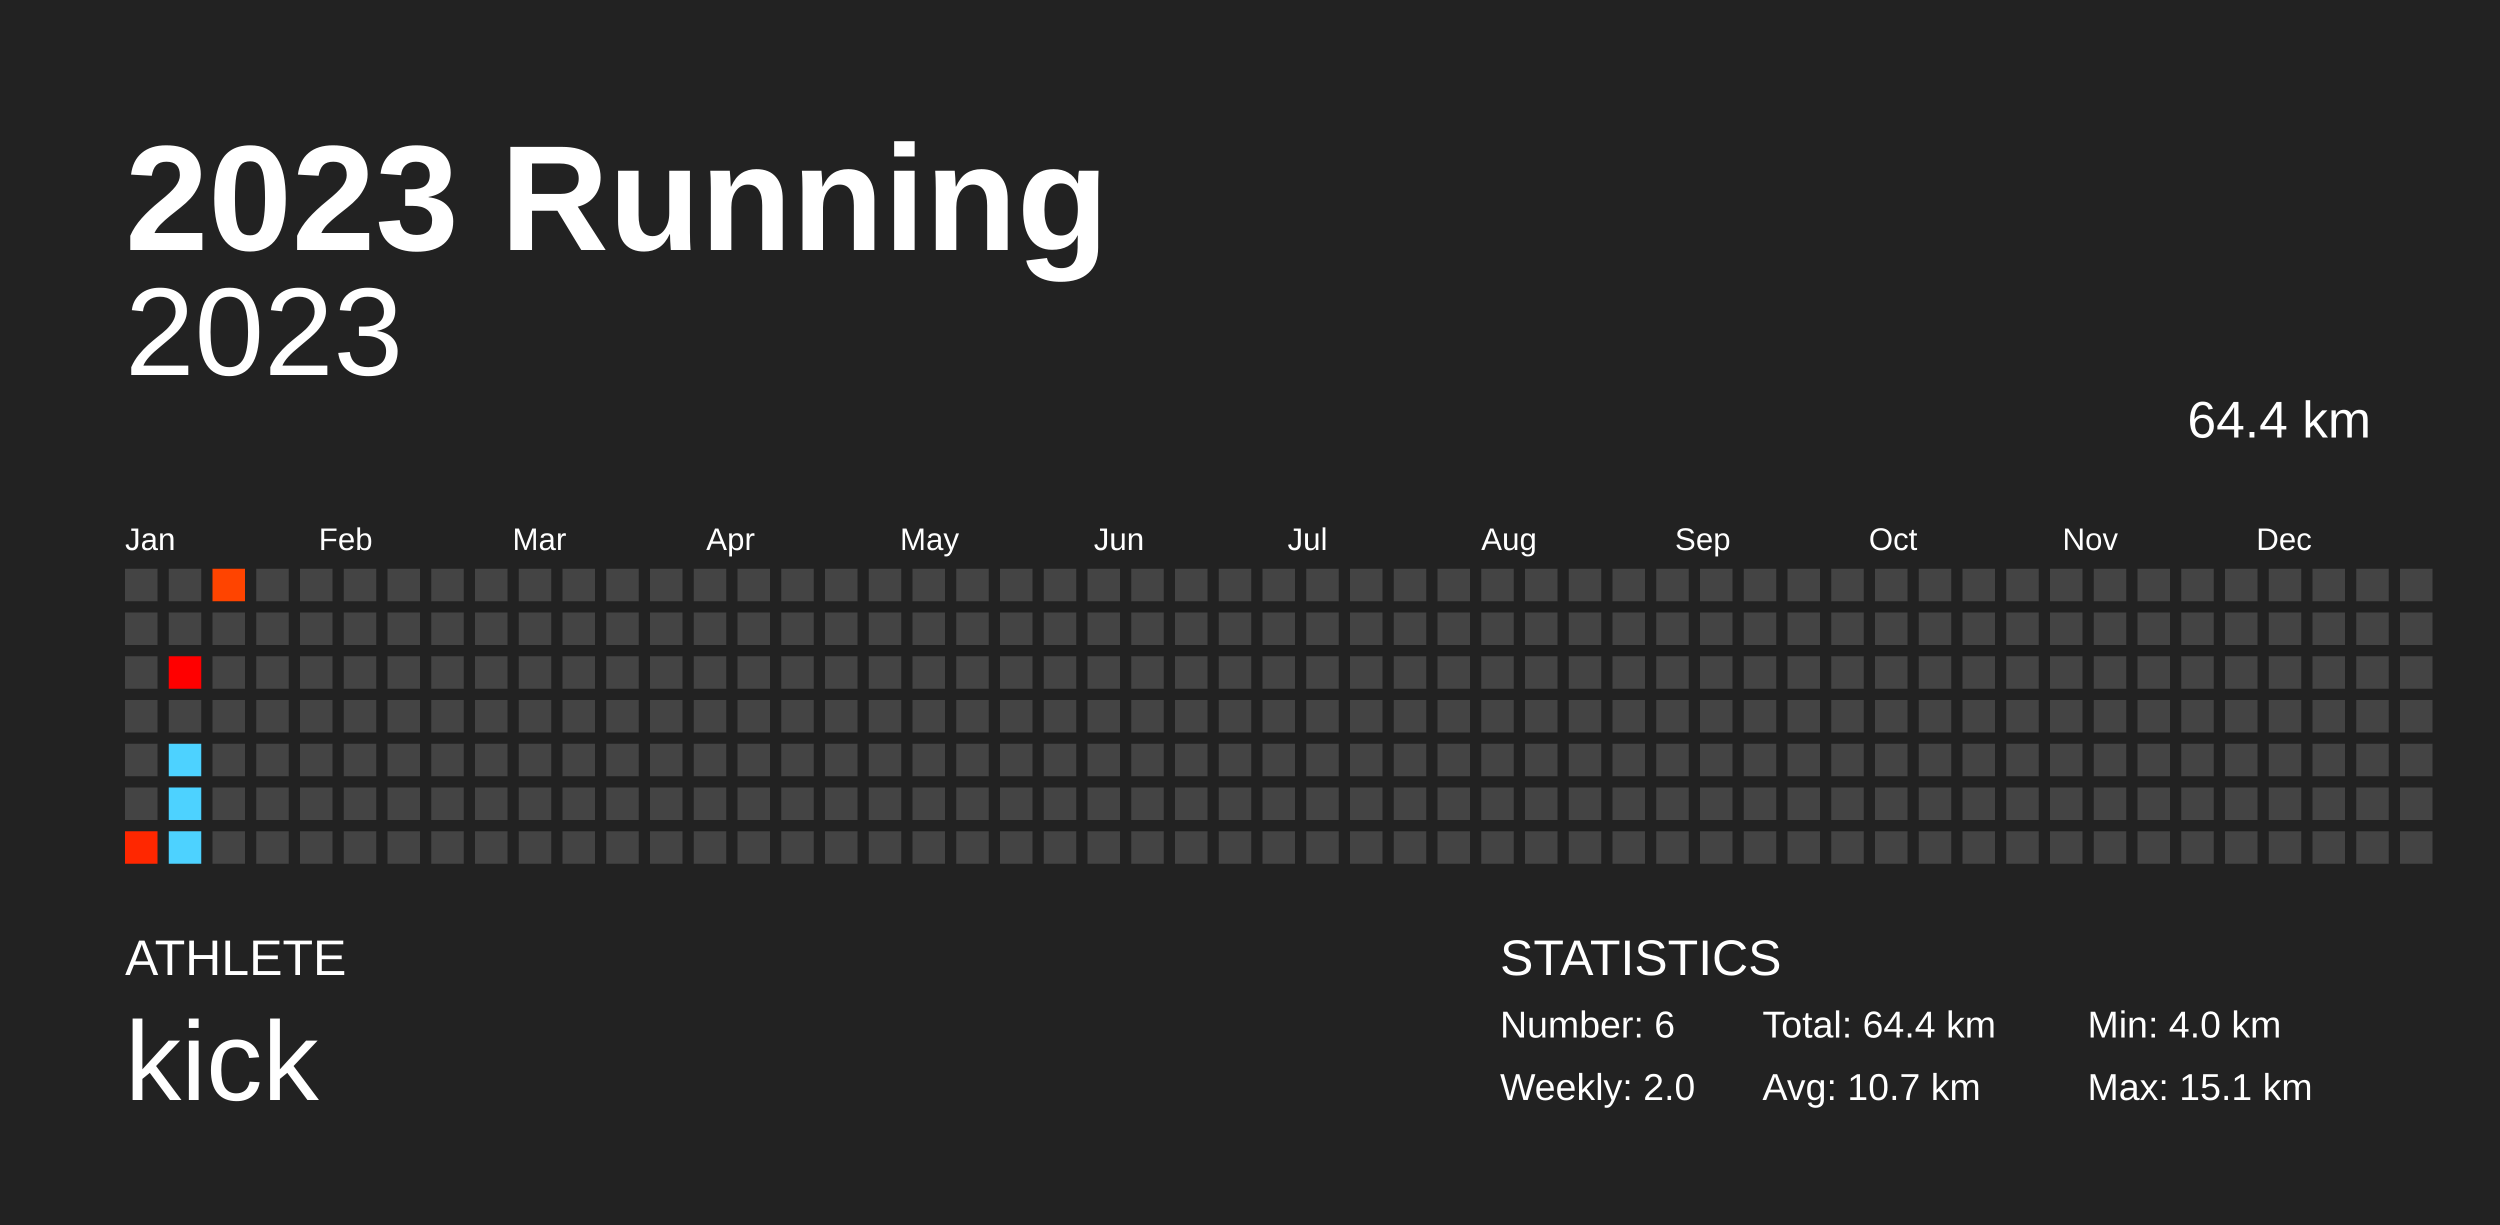
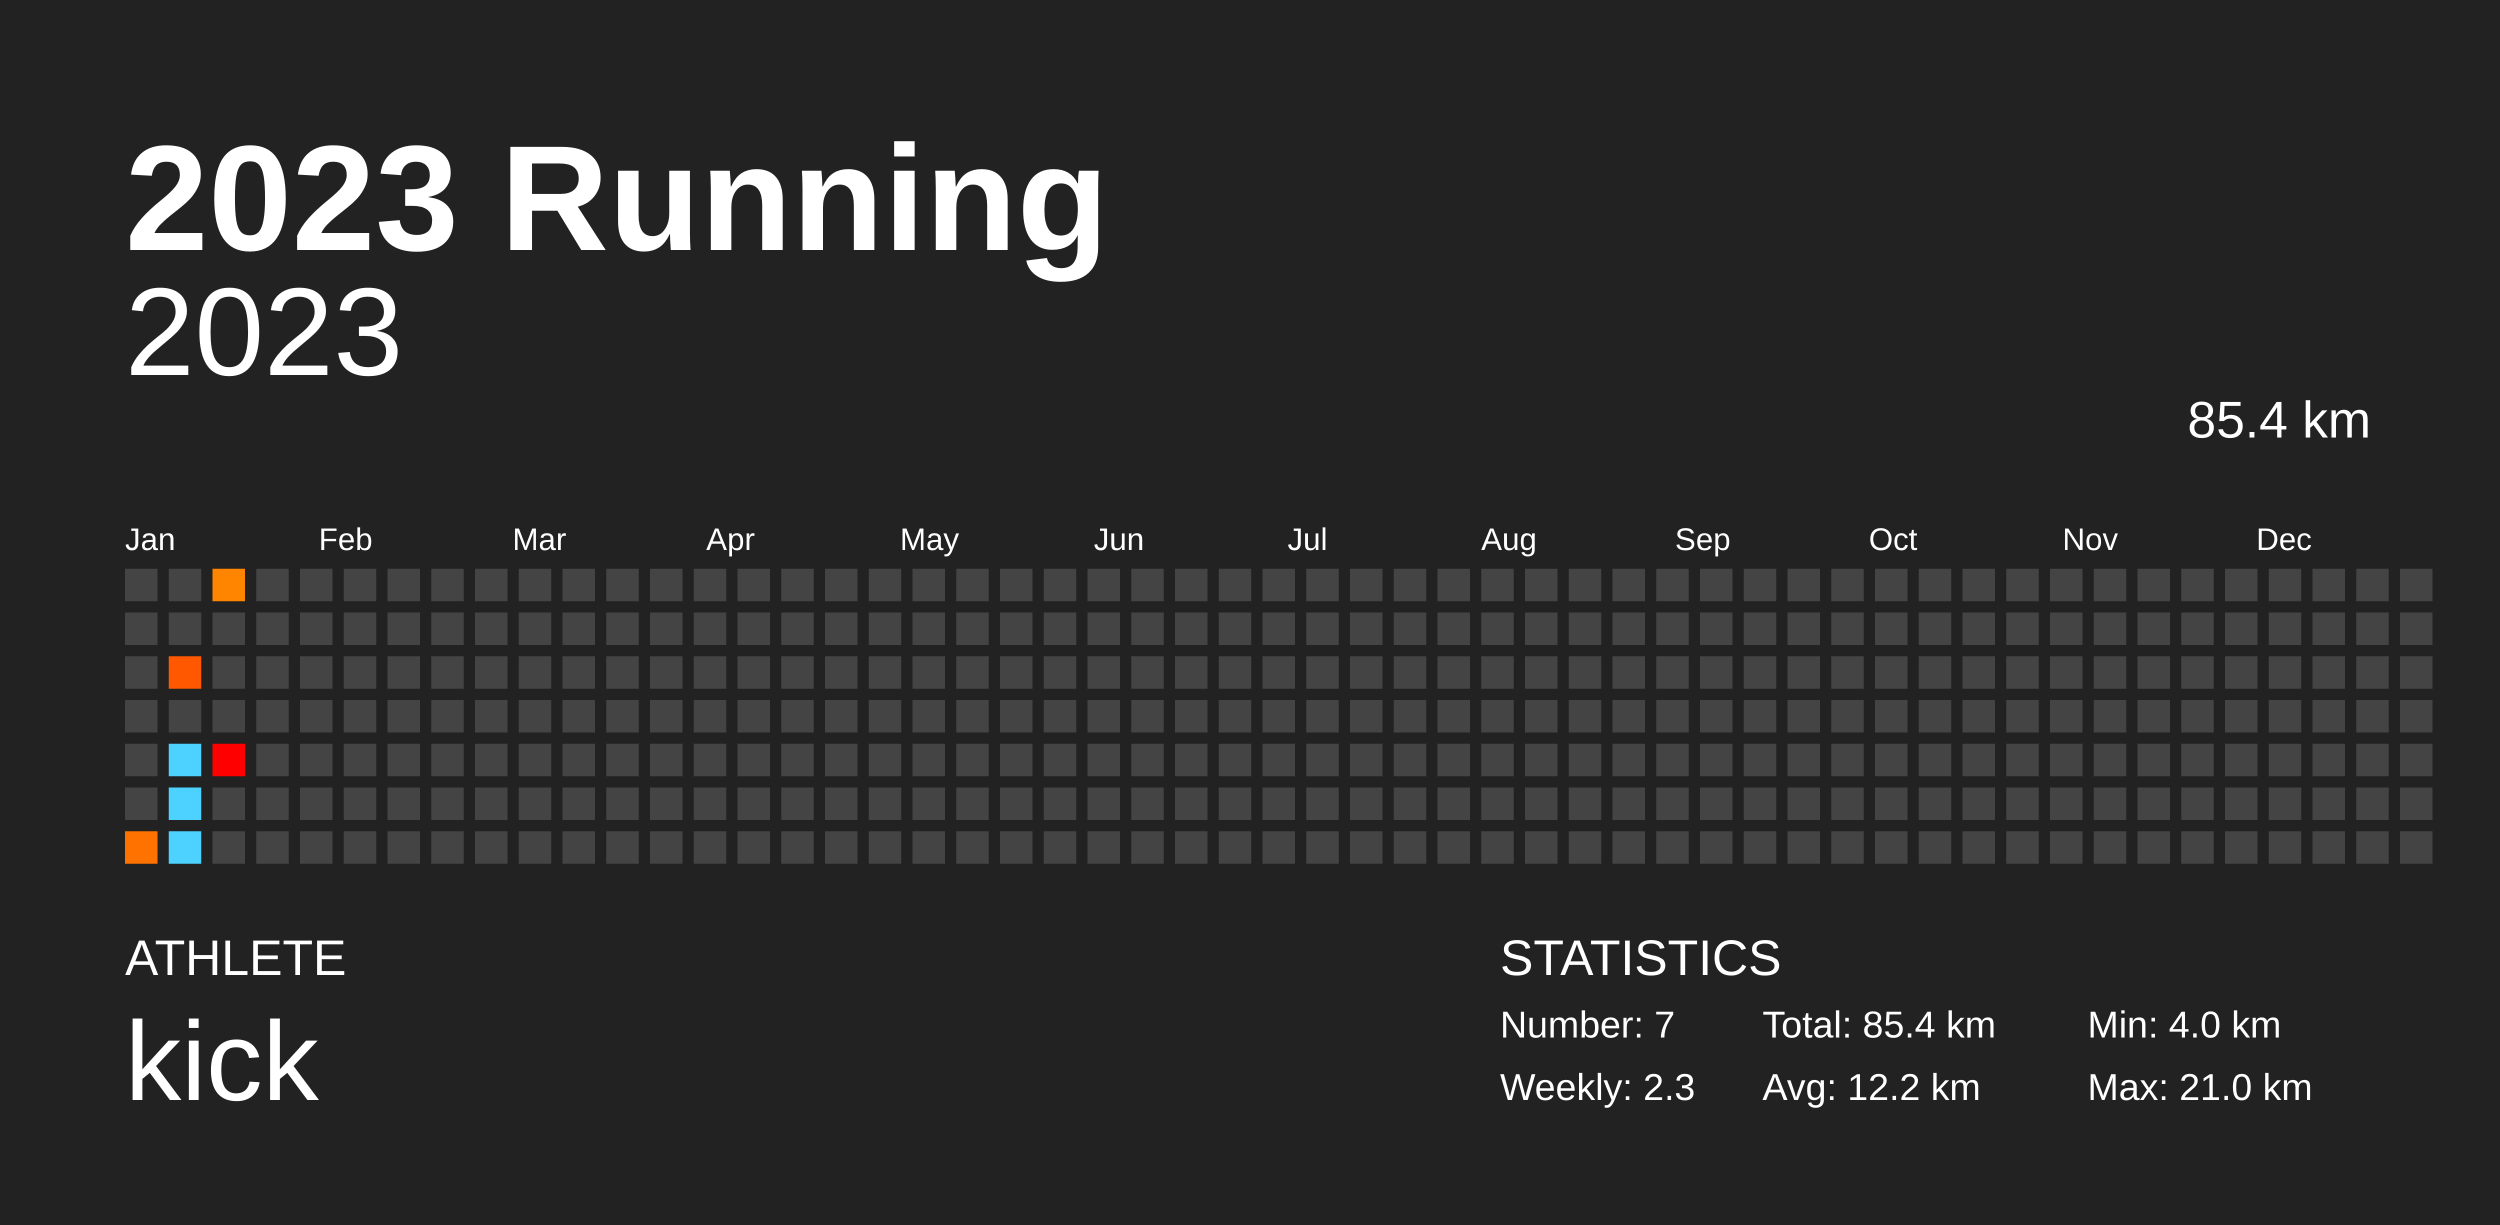
<svg xmlns="http://www.w3.org/2000/svg" baseProfile="full" height="98mm" version="1.1" viewBox="0,0,200,98" width="200mm">
  <defs />
  <rect fill="#222222" height="98" width="200" x="0" y="0" />
  <text fill="#FFFFFF" style="font-size:12px; font-family:Arial; font-weight:bold;" x="10" y="20">2023 Running</text>
  <text fill="#FFFFFF" style="font-size:4px; font-family:Arial" x="10" y="78">ATHLETE</text>
  <text fill="#FFFFFF" style="font-size:9px; font-family:Arial" x="10" y="88">kick</text>
  <text fill="#FFFFFF" style="font-size:4px; font-family:Arial" x="120" y="78">STATISTICS</text>
-   <text fill="#FFFFFF" style="font-size:3px; font-family:Arial" x="120" y="83">Number: 6</text>
-   <text fill="#FFFFFF" style="font-size:3px; font-family:Arial" x="120" y="88">Weekly: 2.0</text>
-   <text fill="#FFFFFF" style="font-size:3px; font-family:Arial" x="141" y="83">Total: 64.4 km</text>
-   <text fill="#FFFFFF" style="font-size:3px; font-family:Arial" x="141" y="88">Avg: 10.7 km</text>
+   <text fill="#FFFFFF" style="font-size:3px; font-family:Arial" x="120" y="83">Number: 7</text>
+   <text fill="#FFFFFF" style="font-size:3px; font-family:Arial" x="120" y="88">Weekly: 2.3</text>
+   <text fill="#FFFFFF" style="font-size:3px; font-family:Arial" x="141" y="83">Total: 85.4 km</text>
+   <text fill="#FFFFFF" style="font-size:3px; font-family:Arial" x="141" y="88">Avg: 12.2 km</text>
  <text fill="#FFFFFF" style="font-size:3px; font-family:Arial" x="167" y="83">Min: 4.0 km</text>
-   <text fill="#FFFFFF" style="font-size:3px; font-family:Arial" x="167" y="88">Max: 15.1 km</text>
+   <text fill="#FFFFFF" style="font-size:3px; font-family:Arial" x="167" y="88">Max: 21.0 km</text>
  <text alignment-baseline="hanging" fill="#FFFFFF" style="font-size:10.0px; font-family:Arial;" x="10" y="30">2023</text>
-   <text alignment-baseline="hanging" fill="#FFFFFF" style="font-size:4.125px; font-family:Arial;" x="175" y="35">64.4 km</text>
+   <text alignment-baseline="hanging" fill="#FFFFFF" style="font-size:4.125px; font-family:Arial;" x="175" y="35">85.4 km</text>
  <text fill="#FFFFFF" style="font-size:2.5px; font-family:Arial" x="10.0" y="44">Jan</text>
  <text fill="#FFFFFF" style="font-size:2.5px; font-family:Arial" x="25.5" y="44">Feb</text>
  <text fill="#FFFFFF" style="font-size:2.5px; font-family:Arial" x="41.0" y="44">Mar</text>
  <text fill="#FFFFFF" style="font-size:2.5px; font-family:Arial" x="56.5" y="44">Apr</text>
  <text fill="#FFFFFF" style="font-size:2.5px; font-family:Arial" x="72.0" y="44">May</text>
  <text fill="#FFFFFF" style="font-size:2.5px; font-family:Arial" x="87.5" y="44">Jun</text>
  <text fill="#FFFFFF" style="font-size:2.5px; font-family:Arial" x="103.0" y="44">Jul</text>
  <text fill="#FFFFFF" style="font-size:2.5px; font-family:Arial" x="118.5" y="44">Aug</text>
  <text fill="#FFFFFF" style="font-size:2.5px; font-family:Arial" x="134.0" y="44">Sep</text>
  <text fill="#FFFFFF" style="font-size:2.5px; font-family:Arial" x="149.5" y="44">Oct</text>
  <text fill="#FFFFFF" style="font-size:2.5px; font-family:Arial" x="165.0" y="44">Nov</text>
  <text fill="#FFFFFF" style="font-size:2.5px; font-family:Arial" x="180.5" y="44">Dec</text>
  <rect fill="#444444" height="2.6" width="2.6" x="10.0" y="45.5" />
  <rect fill="#444444" height="2.6" width="2.6" x="10.0" y="49.0" />
  <rect fill="#444444" height="2.6" width="2.6" x="10.0" y="52.5" />
  <rect fill="#444444" height="2.6" width="2.6" x="10.0" y="56.0" />
  <rect fill="#444444" height="2.6" width="2.6" x="10.0" y="59.5" />
  <rect fill="#444444" height="2.6" width="2.6" x="10.0" y="63.0" />
-   <rect fill="#ff2700" height="2.6" width="2.6" x="10.0" y="66.5" />
+   <rect fill="#ff7200" height="2.6" width="2.6" x="10.0" y="66.5" />
  <rect fill="#444444" height="2.6" width="2.6" x="13.5" y="45.5" />
  <rect fill="#444444" height="2.6" width="2.6" x="13.5" y="49.0" />
-   <rect fill="#ff0000" height="2.6" width="2.6" x="13.5" y="52.5" />
+   <rect fill="#ff5800" height="2.6" width="2.6" x="13.5" y="52.5" />
  <rect fill="#444444" height="2.6" width="2.6" x="13.5" y="56.0" />
  <rect fill="#4dd2ff" height="2.6" width="2.6" x="13.5" y="59.5" />
  <rect fill="#4dd2ff" height="2.6" width="2.6" x="13.5" y="63.0" />
  <rect fill="#4dd2ff" height="2.6" width="2.6" x="13.5" y="66.5" />
-   <rect fill="#ff4400" height="2.6" width="2.6" x="17.0" y="45.5" />
+   <rect fill="#ff8400" height="2.6" width="2.6" x="17.0" y="45.5" />
  <rect fill="#444444" height="2.6" width="2.6" x="17.0" y="49.0" />
  <rect fill="#444444" height="2.6" width="2.6" x="17.0" y="52.5" />
  <rect fill="#444444" height="2.6" width="2.6" x="17.0" y="56.0" />
-   <rect fill="#444444" height="2.6" width="2.6" x="17.0" y="59.5" />
+   <rect fill="red" height="2.6" width="2.6" x="17.0" y="59.5" />
  <rect fill="#444444" height="2.6" width="2.6" x="17.0" y="63.0" />
  <rect fill="#444444" height="2.6" width="2.6" x="17.0" y="66.5" />
  <rect fill="#444444" height="2.6" width="2.6" x="20.5" y="45.5" />
  <rect fill="#444444" height="2.6" width="2.6" x="20.5" y="49.0" />
  <rect fill="#444444" height="2.6" width="2.6" x="20.5" y="52.5" />
  <rect fill="#444444" height="2.6" width="2.6" x="20.5" y="56.0" />
  <rect fill="#444444" height="2.6" width="2.6" x="20.5" y="59.5" />
  <rect fill="#444444" height="2.6" width="2.6" x="20.5" y="63.0" />
  <rect fill="#444444" height="2.6" width="2.6" x="20.5" y="66.5" />
  <rect fill="#444444" height="2.6" width="2.6" x="24.0" y="45.5" />
  <rect fill="#444444" height="2.6" width="2.6" x="24.0" y="49.0" />
  <rect fill="#444444" height="2.6" width="2.6" x="24.0" y="52.5" />
  <rect fill="#444444" height="2.6" width="2.6" x="24.0" y="56.0" />
  <rect fill="#444444" height="2.6" width="2.6" x="24.0" y="59.5" />
  <rect fill="#444444" height="2.6" width="2.6" x="24.0" y="63.0" />
  <rect fill="#444444" height="2.6" width="2.6" x="24.0" y="66.5" />
  <rect fill="#444444" height="2.6" width="2.6" x="27.5" y="45.5" />
  <rect fill="#444444" height="2.6" width="2.6" x="27.5" y="49.0" />
  <rect fill="#444444" height="2.6" width="2.6" x="27.5" y="52.5" />
  <rect fill="#444444" height="2.6" width="2.6" x="27.5" y="56.0" />
  <rect fill="#444444" height="2.6" width="2.6" x="27.5" y="59.5" />
  <rect fill="#444444" height="2.6" width="2.6" x="27.5" y="63.0" />
  <rect fill="#444444" height="2.6" width="2.6" x="27.5" y="66.5" />
  <rect fill="#444444" height="2.6" width="2.6" x="31.0" y="45.5" />
  <rect fill="#444444" height="2.6" width="2.6" x="31.0" y="49.0" />
  <rect fill="#444444" height="2.6" width="2.6" x="31.0" y="52.5" />
  <rect fill="#444444" height="2.6" width="2.6" x="31.0" y="56.0" />
  <rect fill="#444444" height="2.6" width="2.6" x="31.0" y="59.5" />
  <rect fill="#444444" height="2.6" width="2.6" x="31.0" y="63.0" />
  <rect fill="#444444" height="2.6" width="2.6" x="31.0" y="66.5" />
  <rect fill="#444444" height="2.6" width="2.6" x="34.5" y="45.5" />
  <rect fill="#444444" height="2.6" width="2.6" x="34.5" y="49.0" />
  <rect fill="#444444" height="2.6" width="2.6" x="34.5" y="52.5" />
  <rect fill="#444444" height="2.6" width="2.6" x="34.5" y="56.0" />
  <rect fill="#444444" height="2.6" width="2.6" x="34.5" y="59.5" />
  <rect fill="#444444" height="2.6" width="2.6" x="34.5" y="63.0" />
  <rect fill="#444444" height="2.6" width="2.6" x="34.5" y="66.5" />
  <rect fill="#444444" height="2.6" width="2.6" x="38.0" y="45.5" />
  <rect fill="#444444" height="2.6" width="2.6" x="38.0" y="49.0" />
  <rect fill="#444444" height="2.6" width="2.6" x="38.0" y="52.5" />
  <rect fill="#444444" height="2.6" width="2.6" x="38.0" y="56.0" />
  <rect fill="#444444" height="2.6" width="2.6" x="38.0" y="59.5" />
  <rect fill="#444444" height="2.6" width="2.6" x="38.0" y="63.0" />
  <rect fill="#444444" height="2.6" width="2.6" x="38.0" y="66.5" />
  <rect fill="#444444" height="2.6" width="2.6" x="41.5" y="45.5" />
  <rect fill="#444444" height="2.6" width="2.6" x="41.5" y="49.0" />
  <rect fill="#444444" height="2.6" width="2.6" x="41.5" y="52.5" />
  <rect fill="#444444" height="2.6" width="2.6" x="41.5" y="56.0" />
  <rect fill="#444444" height="2.6" width="2.6" x="41.5" y="59.5" />
  <rect fill="#444444" height="2.6" width="2.6" x="41.5" y="63.0" />
  <rect fill="#444444" height="2.6" width="2.6" x="41.5" y="66.5" />
  <rect fill="#444444" height="2.6" width="2.6" x="45.0" y="45.5" />
  <rect fill="#444444" height="2.6" width="2.6" x="45.0" y="49.0" />
  <rect fill="#444444" height="2.6" width="2.6" x="45.0" y="52.5" />
  <rect fill="#444444" height="2.6" width="2.6" x="45.0" y="56.0" />
  <rect fill="#444444" height="2.6" width="2.6" x="45.0" y="59.5" />
  <rect fill="#444444" height="2.6" width="2.6" x="45.0" y="63.0" />
  <rect fill="#444444" height="2.6" width="2.6" x="45.0" y="66.5" />
  <rect fill="#444444" height="2.6" width="2.6" x="48.5" y="45.5" />
  <rect fill="#444444" height="2.6" width="2.6" x="48.5" y="49.0" />
  <rect fill="#444444" height="2.6" width="2.6" x="48.5" y="52.5" />
  <rect fill="#444444" height="2.6" width="2.6" x="48.5" y="56.0" />
  <rect fill="#444444" height="2.6" width="2.6" x="48.5" y="59.5" />
  <rect fill="#444444" height="2.6" width="2.6" x="48.5" y="63.0" />
  <rect fill="#444444" height="2.6" width="2.6" x="48.5" y="66.5" />
  <rect fill="#444444" height="2.6" width="2.6" x="52.0" y="45.5" />
  <rect fill="#444444" height="2.6" width="2.6" x="52.0" y="49.0" />
  <rect fill="#444444" height="2.6" width="2.6" x="52.0" y="52.5" />
  <rect fill="#444444" height="2.6" width="2.6" x="52.0" y="56.0" />
  <rect fill="#444444" height="2.6" width="2.6" x="52.0" y="59.5" />
  <rect fill="#444444" height="2.6" width="2.6" x="52.0" y="63.0" />
  <rect fill="#444444" height="2.6" width="2.6" x="52.0" y="66.5" />
  <rect fill="#444444" height="2.6" width="2.6" x="55.5" y="45.5" />
  <rect fill="#444444" height="2.6" width="2.6" x="55.5" y="49.0" />
  <rect fill="#444444" height="2.6" width="2.6" x="55.5" y="52.5" />
  <rect fill="#444444" height="2.6" width="2.6" x="55.5" y="56.0" />
  <rect fill="#444444" height="2.6" width="2.6" x="55.5" y="59.5" />
  <rect fill="#444444" height="2.6" width="2.6" x="55.5" y="63.0" />
  <rect fill="#444444" height="2.6" width="2.6" x="55.5" y="66.5" />
  <rect fill="#444444" height="2.6" width="2.6" x="59.0" y="45.5" />
  <rect fill="#444444" height="2.6" width="2.6" x="59.0" y="49.0" />
  <rect fill="#444444" height="2.6" width="2.6" x="59.0" y="52.5" />
  <rect fill="#444444" height="2.6" width="2.6" x="59.0" y="56.0" />
  <rect fill="#444444" height="2.6" width="2.6" x="59.0" y="59.5" />
  <rect fill="#444444" height="2.6" width="2.6" x="59.0" y="63.0" />
  <rect fill="#444444" height="2.6" width="2.6" x="59.0" y="66.5" />
  <rect fill="#444444" height="2.6" width="2.6" x="62.5" y="45.5" />
  <rect fill="#444444" height="2.6" width="2.6" x="62.5" y="49.0" />
  <rect fill="#444444" height="2.6" width="2.6" x="62.5" y="52.5" />
  <rect fill="#444444" height="2.6" width="2.6" x="62.5" y="56.0" />
  <rect fill="#444444" height="2.6" width="2.6" x="62.5" y="59.5" />
  <rect fill="#444444" height="2.6" width="2.6" x="62.5" y="63.0" />
  <rect fill="#444444" height="2.6" width="2.6" x="62.5" y="66.5" />
  <rect fill="#444444" height="2.6" width="2.6" x="66.0" y="45.5" />
  <rect fill="#444444" height="2.6" width="2.6" x="66.0" y="49.0" />
  <rect fill="#444444" height="2.6" width="2.6" x="66.0" y="52.5" />
  <rect fill="#444444" height="2.6" width="2.6" x="66.0" y="56.0" />
  <rect fill="#444444" height="2.6" width="2.6" x="66.0" y="59.5" />
  <rect fill="#444444" height="2.6" width="2.6" x="66.0" y="63.0" />
  <rect fill="#444444" height="2.6" width="2.6" x="66.0" y="66.5" />
  <rect fill="#444444" height="2.6" width="2.6" x="69.5" y="45.5" />
  <rect fill="#444444" height="2.6" width="2.6" x="69.5" y="49.0" />
  <rect fill="#444444" height="2.6" width="2.6" x="69.5" y="52.5" />
  <rect fill="#444444" height="2.6" width="2.6" x="69.5" y="56.0" />
  <rect fill="#444444" height="2.6" width="2.6" x="69.5" y="59.5" />
  <rect fill="#444444" height="2.6" width="2.6" x="69.5" y="63.0" />
  <rect fill="#444444" height="2.6" width="2.6" x="69.5" y="66.5" />
  <rect fill="#444444" height="2.6" width="2.6" x="73.0" y="45.5" />
  <rect fill="#444444" height="2.6" width="2.6" x="73.0" y="49.0" />
  <rect fill="#444444" height="2.6" width="2.6" x="73.0" y="52.5" />
  <rect fill="#444444" height="2.6" width="2.6" x="73.0" y="56.0" />
  <rect fill="#444444" height="2.6" width="2.6" x="73.0" y="59.5" />
  <rect fill="#444444" height="2.6" width="2.6" x="73.0" y="63.0" />
  <rect fill="#444444" height="2.6" width="2.6" x="73.0" y="66.5" />
  <rect fill="#444444" height="2.6" width="2.6" x="76.5" y="45.5" />
  <rect fill="#444444" height="2.6" width="2.6" x="76.5" y="49.0" />
  <rect fill="#444444" height="2.6" width="2.6" x="76.5" y="52.5" />
  <rect fill="#444444" height="2.6" width="2.6" x="76.5" y="56.0" />
  <rect fill="#444444" height="2.6" width="2.6" x="76.5" y="59.5" />
  <rect fill="#444444" height="2.6" width="2.6" x="76.5" y="63.0" />
  <rect fill="#444444" height="2.6" width="2.6" x="76.5" y="66.5" />
  <rect fill="#444444" height="2.6" width="2.6" x="80.0" y="45.5" />
  <rect fill="#444444" height="2.6" width="2.6" x="80.0" y="49.0" />
  <rect fill="#444444" height="2.6" width="2.6" x="80.0" y="52.5" />
  <rect fill="#444444" height="2.6" width="2.6" x="80.0" y="56.0" />
  <rect fill="#444444" height="2.6" width="2.6" x="80.0" y="59.5" />
  <rect fill="#444444" height="2.6" width="2.6" x="80.0" y="63.0" />
  <rect fill="#444444" height="2.6" width="2.6" x="80.0" y="66.5" />
  <rect fill="#444444" height="2.6" width="2.6" x="83.5" y="45.5" />
  <rect fill="#444444" height="2.6" width="2.6" x="83.5" y="49.0" />
  <rect fill="#444444" height="2.6" width="2.6" x="83.5" y="52.5" />
  <rect fill="#444444" height="2.6" width="2.6" x="83.5" y="56.0" />
  <rect fill="#444444" height="2.6" width="2.6" x="83.5" y="59.5" />
  <rect fill="#444444" height="2.6" width="2.6" x="83.5" y="63.0" />
  <rect fill="#444444" height="2.6" width="2.6" x="83.5" y="66.5" />
  <rect fill="#444444" height="2.6" width="2.6" x="87.0" y="45.5" />
  <rect fill="#444444" height="2.6" width="2.6" x="87.0" y="49.0" />
  <rect fill="#444444" height="2.6" width="2.6" x="87.0" y="52.5" />
  <rect fill="#444444" height="2.6" width="2.6" x="87.0" y="56.0" />
  <rect fill="#444444" height="2.6" width="2.6" x="87.0" y="59.5" />
  <rect fill="#444444" height="2.6" width="2.6" x="87.0" y="63.0" />
  <rect fill="#444444" height="2.6" width="2.6" x="87.0" y="66.5" />
  <rect fill="#444444" height="2.6" width="2.6" x="90.5" y="45.5" />
  <rect fill="#444444" height="2.6" width="2.6" x="90.5" y="49.0" />
  <rect fill="#444444" height="2.6" width="2.6" x="90.5" y="52.5" />
  <rect fill="#444444" height="2.6" width="2.6" x="90.5" y="56.0" />
  <rect fill="#444444" height="2.6" width="2.6" x="90.5" y="59.5" />
  <rect fill="#444444" height="2.6" width="2.6" x="90.5" y="63.0" />
  <rect fill="#444444" height="2.6" width="2.6" x="90.5" y="66.5" />
  <rect fill="#444444" height="2.6" width="2.6" x="94.0" y="45.5" />
  <rect fill="#444444" height="2.6" width="2.6" x="94.0" y="49.0" />
  <rect fill="#444444" height="2.6" width="2.6" x="94.0" y="52.5" />
  <rect fill="#444444" height="2.6" width="2.6" x="94.0" y="56.0" />
  <rect fill="#444444" height="2.6" width="2.6" x="94.0" y="59.5" />
  <rect fill="#444444" height="2.6" width="2.6" x="94.0" y="63.0" />
  <rect fill="#444444" height="2.6" width="2.6" x="94.0" y="66.5" />
  <rect fill="#444444" height="2.6" width="2.6" x="97.5" y="45.5" />
  <rect fill="#444444" height="2.6" width="2.6" x="97.5" y="49.0" />
  <rect fill="#444444" height="2.6" width="2.6" x="97.5" y="52.5" />
  <rect fill="#444444" height="2.6" width="2.6" x="97.5" y="56.0" />
  <rect fill="#444444" height="2.6" width="2.6" x="97.5" y="59.5" />
  <rect fill="#444444" height="2.6" width="2.6" x="97.5" y="63.0" />
  <rect fill="#444444" height="2.6" width="2.6" x="97.5" y="66.5" />
  <rect fill="#444444" height="2.6" width="2.6" x="101.0" y="45.5" />
  <rect fill="#444444" height="2.6" width="2.6" x="101.0" y="49.0" />
  <rect fill="#444444" height="2.6" width="2.6" x="101.0" y="52.5" />
  <rect fill="#444444" height="2.6" width="2.6" x="101.0" y="56.0" />
  <rect fill="#444444" height="2.6" width="2.6" x="101.0" y="59.5" />
  <rect fill="#444444" height="2.6" width="2.6" x="101.0" y="63.0" />
  <rect fill="#444444" height="2.6" width="2.6" x="101.0" y="66.5" />
  <rect fill="#444444" height="2.6" width="2.6" x="104.5" y="45.5" />
  <rect fill="#444444" height="2.6" width="2.6" x="104.5" y="49.0" />
  <rect fill="#444444" height="2.6" width="2.6" x="104.5" y="52.5" />
  <rect fill="#444444" height="2.6" width="2.6" x="104.5" y="56.0" />
  <rect fill="#444444" height="2.6" width="2.6" x="104.5" y="59.5" />
  <rect fill="#444444" height="2.6" width="2.6" x="104.5" y="63.0" />
  <rect fill="#444444" height="2.6" width="2.6" x="104.5" y="66.5" />
  <rect fill="#444444" height="2.6" width="2.6" x="108.0" y="45.5" />
  <rect fill="#444444" height="2.6" width="2.6" x="108.0" y="49.0" />
  <rect fill="#444444" height="2.6" width="2.6" x="108.0" y="52.5" />
  <rect fill="#444444" height="2.6" width="2.6" x="108.0" y="56.0" />
  <rect fill="#444444" height="2.6" width="2.6" x="108.0" y="59.5" />
  <rect fill="#444444" height="2.6" width="2.6" x="108.0" y="63.0" />
  <rect fill="#444444" height="2.6" width="2.6" x="108.0" y="66.5" />
  <rect fill="#444444" height="2.6" width="2.6" x="111.5" y="45.5" />
  <rect fill="#444444" height="2.6" width="2.6" x="111.5" y="49.0" />
  <rect fill="#444444" height="2.6" width="2.6" x="111.5" y="52.5" />
  <rect fill="#444444" height="2.6" width="2.6" x="111.5" y="56.0" />
  <rect fill="#444444" height="2.6" width="2.6" x="111.5" y="59.5" />
  <rect fill="#444444" height="2.6" width="2.6" x="111.5" y="63.0" />
  <rect fill="#444444" height="2.6" width="2.6" x="111.5" y="66.5" />
  <rect fill="#444444" height="2.6" width="2.6" x="115.0" y="45.5" />
  <rect fill="#444444" height="2.6" width="2.6" x="115.0" y="49.0" />
  <rect fill="#444444" height="2.6" width="2.6" x="115.0" y="52.5" />
  <rect fill="#444444" height="2.6" width="2.6" x="115.0" y="56.0" />
  <rect fill="#444444" height="2.6" width="2.6" x="115.0" y="59.5" />
  <rect fill="#444444" height="2.6" width="2.6" x="115.0" y="63.0" />
  <rect fill="#444444" height="2.6" width="2.6" x="115.0" y="66.5" />
  <rect fill="#444444" height="2.6" width="2.6" x="118.5" y="45.5" />
  <rect fill="#444444" height="2.6" width="2.6" x="118.5" y="49.0" />
  <rect fill="#444444" height="2.6" width="2.6" x="118.5" y="52.5" />
  <rect fill="#444444" height="2.6" width="2.6" x="118.5" y="56.0" />
  <rect fill="#444444" height="2.6" width="2.6" x="118.5" y="59.5" />
  <rect fill="#444444" height="2.6" width="2.6" x="118.5" y="63.0" />
  <rect fill="#444444" height="2.6" width="2.6" x="118.5" y="66.5" />
  <rect fill="#444444" height="2.6" width="2.6" x="122.0" y="45.5" />
  <rect fill="#444444" height="2.6" width="2.6" x="122.0" y="49.0" />
  <rect fill="#444444" height="2.6" width="2.6" x="122.0" y="52.5" />
  <rect fill="#444444" height="2.6" width="2.6" x="122.0" y="56.0" />
  <rect fill="#444444" height="2.6" width="2.6" x="122.0" y="59.5" />
  <rect fill="#444444" height="2.6" width="2.6" x="122.0" y="63.0" />
  <rect fill="#444444" height="2.6" width="2.6" x="122.0" y="66.5" />
  <rect fill="#444444" height="2.6" width="2.6" x="125.5" y="45.5" />
  <rect fill="#444444" height="2.6" width="2.6" x="125.5" y="49.0" />
  <rect fill="#444444" height="2.6" width="2.6" x="125.5" y="52.5" />
  <rect fill="#444444" height="2.6" width="2.6" x="125.5" y="56.0" />
  <rect fill="#444444" height="2.6" width="2.6" x="125.5" y="59.5" />
  <rect fill="#444444" height="2.6" width="2.6" x="125.5" y="63.0" />
  <rect fill="#444444" height="2.6" width="2.6" x="125.5" y="66.5" />
  <rect fill="#444444" height="2.6" width="2.6" x="129.0" y="45.5" />
  <rect fill="#444444" height="2.6" width="2.6" x="129.0" y="49.0" />
  <rect fill="#444444" height="2.6" width="2.6" x="129.0" y="52.5" />
  <rect fill="#444444" height="2.6" width="2.6" x="129.0" y="56.0" />
  <rect fill="#444444" height="2.6" width="2.6" x="129.0" y="59.5" />
  <rect fill="#444444" height="2.6" width="2.6" x="129.0" y="63.0" />
  <rect fill="#444444" height="2.6" width="2.6" x="129.0" y="66.5" />
  <rect fill="#444444" height="2.6" width="2.6" x="132.5" y="45.5" />
  <rect fill="#444444" height="2.6" width="2.6" x="132.5" y="49.0" />
  <rect fill="#444444" height="2.6" width="2.6" x="132.5" y="52.5" />
  <rect fill="#444444" height="2.6" width="2.6" x="132.5" y="56.0" />
  <rect fill="#444444" height="2.6" width="2.6" x="132.5" y="59.5" />
  <rect fill="#444444" height="2.6" width="2.6" x="132.5" y="63.0" />
  <rect fill="#444444" height="2.6" width="2.6" x="132.5" y="66.5" />
  <rect fill="#444444" height="2.6" width="2.6" x="136.0" y="45.5" />
  <rect fill="#444444" height="2.6" width="2.6" x="136.0" y="49.0" />
  <rect fill="#444444" height="2.6" width="2.6" x="136.0" y="52.5" />
  <rect fill="#444444" height="2.6" width="2.6" x="136.0" y="56.0" />
  <rect fill="#444444" height="2.6" width="2.6" x="136.0" y="59.5" />
  <rect fill="#444444" height="2.6" width="2.6" x="136.0" y="63.0" />
  <rect fill="#444444" height="2.6" width="2.6" x="136.0" y="66.5" />
  <rect fill="#444444" height="2.6" width="2.6" x="139.5" y="45.5" />
  <rect fill="#444444" height="2.6" width="2.6" x="139.5" y="49.0" />
  <rect fill="#444444" height="2.6" width="2.6" x="139.5" y="52.5" />
  <rect fill="#444444" height="2.6" width="2.6" x="139.5" y="56.0" />
  <rect fill="#444444" height="2.6" width="2.6" x="139.5" y="59.5" />
  <rect fill="#444444" height="2.6" width="2.6" x="139.5" y="63.0" />
  <rect fill="#444444" height="2.6" width="2.6" x="139.5" y="66.5" />
  <rect fill="#444444" height="2.6" width="2.6" x="143.0" y="45.5" />
  <rect fill="#444444" height="2.6" width="2.6" x="143.0" y="49.0" />
  <rect fill="#444444" height="2.6" width="2.6" x="143.0" y="52.5" />
  <rect fill="#444444" height="2.6" width="2.6" x="143.0" y="56.0" />
  <rect fill="#444444" height="2.6" width="2.6" x="143.0" y="59.5" />
  <rect fill="#444444" height="2.6" width="2.6" x="143.0" y="63.0" />
  <rect fill="#444444" height="2.6" width="2.6" x="143.0" y="66.5" />
  <rect fill="#444444" height="2.6" width="2.6" x="146.5" y="45.5" />
  <rect fill="#444444" height="2.6" width="2.6" x="146.5" y="49.0" />
  <rect fill="#444444" height="2.6" width="2.6" x="146.5" y="52.5" />
  <rect fill="#444444" height="2.6" width="2.6" x="146.5" y="56.0" />
  <rect fill="#444444" height="2.6" width="2.6" x="146.5" y="59.5" />
  <rect fill="#444444" height="2.6" width="2.6" x="146.5" y="63.0" />
  <rect fill="#444444" height="2.6" width="2.6" x="146.5" y="66.5" />
  <rect fill="#444444" height="2.6" width="2.6" x="150.0" y="45.5" />
  <rect fill="#444444" height="2.6" width="2.6" x="150.0" y="49.0" />
  <rect fill="#444444" height="2.6" width="2.6" x="150.0" y="52.5" />
  <rect fill="#444444" height="2.6" width="2.6" x="150.0" y="56.0" />
  <rect fill="#444444" height="2.6" width="2.6" x="150.0" y="59.5" />
  <rect fill="#444444" height="2.6" width="2.6" x="150.0" y="63.0" />
  <rect fill="#444444" height="2.6" width="2.6" x="150.0" y="66.5" />
  <rect fill="#444444" height="2.6" width="2.6" x="153.5" y="45.5" />
  <rect fill="#444444" height="2.6" width="2.6" x="153.5" y="49.0" />
  <rect fill="#444444" height="2.6" width="2.6" x="153.5" y="52.5" />
  <rect fill="#444444" height="2.6" width="2.6" x="153.5" y="56.0" />
  <rect fill="#444444" height="2.6" width="2.6" x="153.5" y="59.5" />
  <rect fill="#444444" height="2.6" width="2.6" x="153.5" y="63.0" />
  <rect fill="#444444" height="2.6" width="2.6" x="153.5" y="66.5" />
  <rect fill="#444444" height="2.6" width="2.6" x="157.0" y="45.5" />
  <rect fill="#444444" height="2.6" width="2.6" x="157.0" y="49.0" />
  <rect fill="#444444" height="2.6" width="2.6" x="157.0" y="52.5" />
  <rect fill="#444444" height="2.6" width="2.6" x="157.0" y="56.0" />
  <rect fill="#444444" height="2.6" width="2.6" x="157.0" y="59.5" />
  <rect fill="#444444" height="2.6" width="2.6" x="157.0" y="63.0" />
  <rect fill="#444444" height="2.6" width="2.6" x="157.0" y="66.5" />
  <rect fill="#444444" height="2.6" width="2.6" x="160.5" y="45.5" />
  <rect fill="#444444" height="2.6" width="2.6" x="160.5" y="49.0" />
  <rect fill="#444444" height="2.6" width="2.6" x="160.5" y="52.5" />
  <rect fill="#444444" height="2.6" width="2.6" x="160.5" y="56.0" />
  <rect fill="#444444" height="2.6" width="2.6" x="160.5" y="59.5" />
  <rect fill="#444444" height="2.6" width="2.6" x="160.5" y="63.0" />
  <rect fill="#444444" height="2.6" width="2.6" x="160.5" y="66.5" />
  <rect fill="#444444" height="2.6" width="2.6" x="164.0" y="45.5" />
  <rect fill="#444444" height="2.6" width="2.6" x="164.0" y="49.0" />
  <rect fill="#444444" height="2.6" width="2.6" x="164.0" y="52.5" />
  <rect fill="#444444" height="2.6" width="2.6" x="164.0" y="56.0" />
  <rect fill="#444444" height="2.6" width="2.6" x="164.0" y="59.5" />
  <rect fill="#444444" height="2.6" width="2.6" x="164.0" y="63.0" />
  <rect fill="#444444" height="2.6" width="2.6" x="164.0" y="66.5" />
  <rect fill="#444444" height="2.6" width="2.6" x="167.5" y="45.5" />
  <rect fill="#444444" height="2.6" width="2.6" x="167.5" y="49.0" />
  <rect fill="#444444" height="2.6" width="2.6" x="167.5" y="52.5" />
  <rect fill="#444444" height="2.6" width="2.6" x="167.5" y="56.0" />
  <rect fill="#444444" height="2.6" width="2.6" x="167.5" y="59.5" />
  <rect fill="#444444" height="2.6" width="2.6" x="167.5" y="63.0" />
  <rect fill="#444444" height="2.6" width="2.6" x="167.5" y="66.5" />
  <rect fill="#444444" height="2.6" width="2.6" x="171.0" y="45.5" />
  <rect fill="#444444" height="2.6" width="2.6" x="171.0" y="49.0" />
  <rect fill="#444444" height="2.6" width="2.6" x="171.0" y="52.5" />
  <rect fill="#444444" height="2.6" width="2.6" x="171.0" y="56.0" />
  <rect fill="#444444" height="2.6" width="2.6" x="171.0" y="59.5" />
  <rect fill="#444444" height="2.6" width="2.6" x="171.0" y="63.0" />
  <rect fill="#444444" height="2.6" width="2.6" x="171.0" y="66.5" />
  <rect fill="#444444" height="2.6" width="2.6" x="174.5" y="45.5" />
  <rect fill="#444444" height="2.6" width="2.6" x="174.5" y="49.0" />
  <rect fill="#444444" height="2.6" width="2.6" x="174.5" y="52.5" />
  <rect fill="#444444" height="2.6" width="2.6" x="174.5" y="56.0" />
  <rect fill="#444444" height="2.6" width="2.6" x="174.5" y="59.5" />
  <rect fill="#444444" height="2.6" width="2.6" x="174.5" y="63.0" />
  <rect fill="#444444" height="2.6" width="2.6" x="174.5" y="66.5" />
  <rect fill="#444444" height="2.6" width="2.6" x="178.0" y="45.5" />
  <rect fill="#444444" height="2.6" width="2.6" x="178.0" y="49.0" />
  <rect fill="#444444" height="2.6" width="2.6" x="178.0" y="52.5" />
  <rect fill="#444444" height="2.6" width="2.6" x="178.0" y="56.0" />
  <rect fill="#444444" height="2.6" width="2.6" x="178.0" y="59.5" />
  <rect fill="#444444" height="2.6" width="2.6" x="178.0" y="63.0" />
  <rect fill="#444444" height="2.6" width="2.6" x="178.0" y="66.5" />
  <rect fill="#444444" height="2.6" width="2.6" x="181.5" y="45.5" />
  <rect fill="#444444" height="2.6" width="2.6" x="181.5" y="49.0" />
  <rect fill="#444444" height="2.6" width="2.6" x="181.5" y="52.5" />
  <rect fill="#444444" height="2.6" width="2.6" x="181.5" y="56.0" />
  <rect fill="#444444" height="2.6" width="2.6" x="181.5" y="59.5" />
  <rect fill="#444444" height="2.6" width="2.6" x="181.5" y="63.0" />
  <rect fill="#444444" height="2.6" width="2.6" x="181.5" y="66.5" />
  <rect fill="#444444" height="2.6" width="2.6" x="185.0" y="45.5" />
  <rect fill="#444444" height="2.6" width="2.6" x="185.0" y="49.0" />
  <rect fill="#444444" height="2.6" width="2.6" x="185.0" y="52.5" />
  <rect fill="#444444" height="2.6" width="2.6" x="185.0" y="56.0" />
  <rect fill="#444444" height="2.6" width="2.6" x="185.0" y="59.5" />
  <rect fill="#444444" height="2.6" width="2.6" x="185.0" y="63.0" />
  <rect fill="#444444" height="2.6" width="2.6" x="185.0" y="66.5" />
  <rect fill="#444444" height="2.6" width="2.6" x="188.5" y="45.5" />
  <rect fill="#444444" height="2.6" width="2.6" x="188.5" y="49.0" />
  <rect fill="#444444" height="2.6" width="2.6" x="188.5" y="52.5" />
  <rect fill="#444444" height="2.6" width="2.6" x="188.5" y="56.0" />
  <rect fill="#444444" height="2.6" width="2.6" x="188.5" y="59.5" />
  <rect fill="#444444" height="2.6" width="2.6" x="188.5" y="63.0" />
  <rect fill="#444444" height="2.6" width="2.6" x="188.5" y="66.5" />
  <rect fill="#444444" height="2.6" width="2.6" x="192.0" y="45.5" />
  <rect fill="#444444" height="2.6" width="2.6" x="192.0" y="49.0" />
  <rect fill="#444444" height="2.6" width="2.6" x="192.0" y="52.5" />
  <rect fill="#444444" height="2.6" width="2.6" x="192.0" y="56.0" />
  <rect fill="#444444" height="2.6" width="2.6" x="192.0" y="59.5" />
  <rect fill="#444444" height="2.6" width="2.6" x="192.0" y="63.0" />
  <rect fill="#444444" height="2.6" width="2.6" x="192.0" y="66.5" />
</svg>
